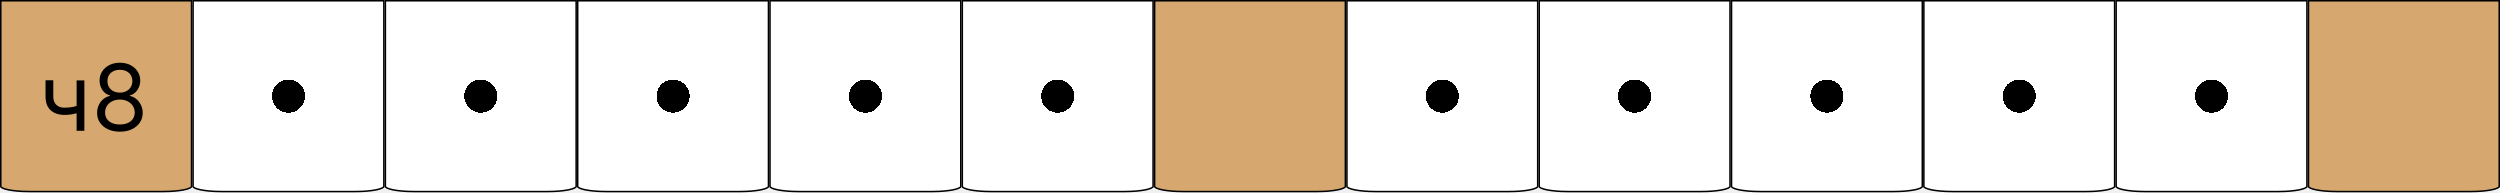
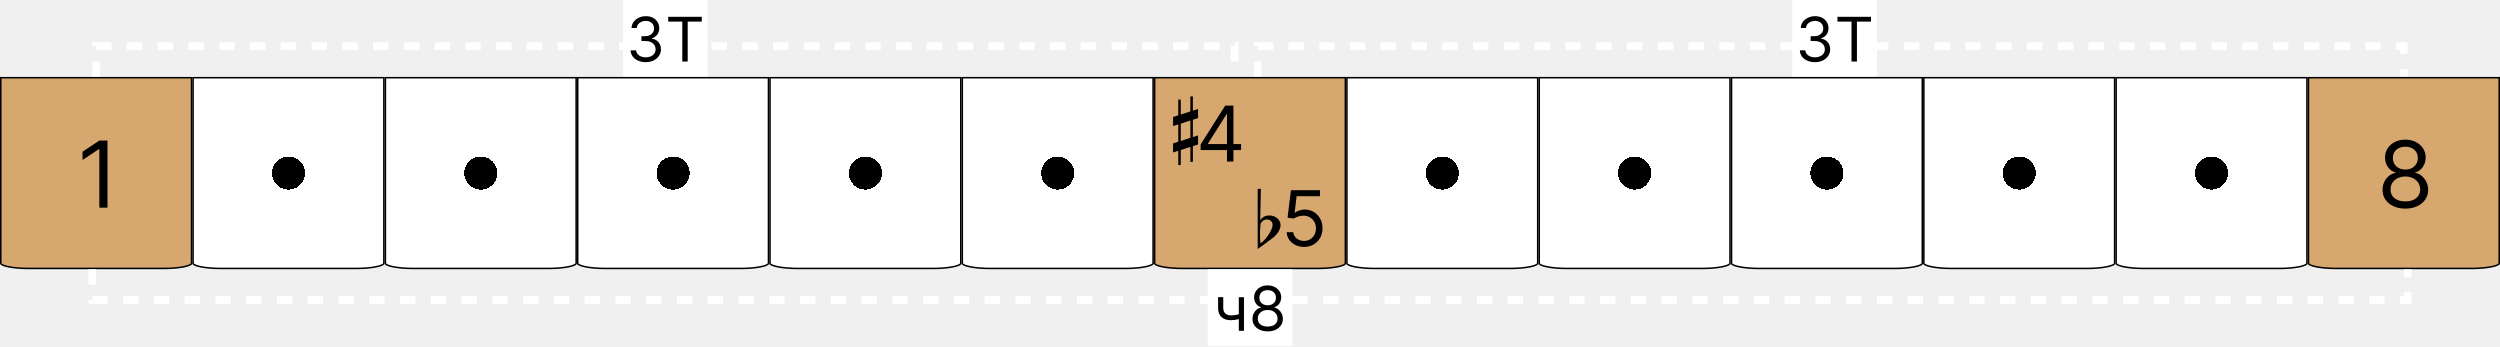
- <svg xmlns="http://www.w3.org/2000/svg" width="325" height="25" viewBox="0 0 325 25" fill="none">
-   <path d="M0.1 0.1H24.9V24.25C24.9 24.265 24.893 24.292 24.854 24.33C24.815 24.368 24.752 24.409 24.663 24.451C24.483 24.536 24.218 24.615 23.882 24.682C23.212 24.816 22.281 24.9 21.25 24.9H3.75C2.719 24.9 1.788 24.816 1.118 24.682C0.782 24.615 0.516 24.536 0.337 24.451C0.248 24.409 0.185 24.368 0.146 24.33C0.107 24.292 0.1 24.265 0.1 24.25V0.1Z" fill="#D6A86F" stroke="black" stroke-width="0.2" />
-   <path d="M10.966 10.454V17H9.96V10.454H10.966ZM10.574 13.574V14.511C10.347 14.597 10.121 14.672 9.896 14.737C9.672 14.8 9.436 14.849 9.189 14.886C8.942 14.921 8.67 14.938 8.375 14.938C7.634 14.938 7.038 14.737 6.589 14.337C6.143 13.936 5.92 13.335 5.92 12.534V10.438H6.926V12.534C6.926 12.869 6.99 13.145 7.118 13.361C7.246 13.577 7.419 13.737 7.638 13.842C7.857 13.947 8.102 14 8.375 14C8.801 14 9.186 13.962 9.53 13.885C9.876 13.805 10.224 13.702 10.574 13.574ZM15.589 17.119C15.004 17.119 14.487 17.016 14.038 16.808C13.592 16.598 13.244 16.31 12.994 15.943C12.744 15.574 12.621 15.153 12.624 14.682C12.621 14.312 12.693 13.972 12.841 13.659C12.989 13.344 13.19 13.081 13.446 12.871C13.704 12.658 13.993 12.523 14.311 12.466V12.415C13.893 12.307 13.561 12.072 13.314 11.712C13.067 11.348 12.945 10.935 12.947 10.472C12.945 10.028 13.057 9.632 13.284 9.283C13.511 8.933 13.824 8.658 14.222 8.456C14.622 8.254 15.078 8.153 15.589 8.153C16.095 8.153 16.547 8.254 16.945 8.456C17.342 8.658 17.655 8.933 17.882 9.283C18.112 9.632 18.229 10.028 18.232 10.472C18.229 10.935 18.102 11.348 17.852 11.712C17.605 12.072 17.277 12.307 16.868 12.415V12.466C17.183 12.523 17.467 12.658 17.72 12.871C17.973 13.081 18.175 13.344 18.325 13.659C18.476 13.972 18.553 14.312 18.555 14.682C18.553 15.153 18.425 15.574 18.172 15.943C17.922 16.31 17.574 16.598 17.128 16.808C16.685 17.016 16.172 17.119 15.589 17.119ZM15.589 16.182C15.984 16.182 16.325 16.118 16.612 15.99C16.899 15.862 17.121 15.682 17.277 15.449C17.433 15.216 17.513 14.943 17.516 14.631C17.513 14.301 17.428 14.01 17.26 13.757C17.092 13.504 16.864 13.305 16.574 13.161C16.287 13.016 15.959 12.943 15.589 12.943C15.217 12.943 14.885 13.016 14.592 13.161C14.303 13.305 14.074 13.504 13.906 13.757C13.742 14.01 13.661 14.301 13.663 14.631C13.661 14.943 13.736 15.216 13.889 15.449C14.046 15.682 14.268 15.862 14.558 15.99C14.848 16.118 15.192 16.182 15.589 16.182ZM15.589 12.04C15.902 12.04 16.179 11.977 16.421 11.852C16.665 11.727 16.857 11.553 16.996 11.328C17.135 11.104 17.206 10.841 17.209 10.54C17.206 10.244 17.136 9.987 17 9.768C16.864 9.547 16.675 9.376 16.433 9.257C16.192 9.135 15.911 9.074 15.589 9.074C15.263 9.074 14.977 9.135 14.733 9.257C14.489 9.376 14.3 9.547 14.166 9.768C14.033 9.987 13.967 10.244 13.97 10.54C13.967 10.841 14.034 11.104 14.171 11.328C14.31 11.553 14.501 11.727 14.746 11.852C14.99 11.977 15.271 12.04 15.589 12.04Z" fill="black" />
-   <path d="M25.1 0.1H49.9V24.25C49.9 24.265 49.893 24.292 49.854 24.33C49.815 24.368 49.752 24.409 49.663 24.451C49.483 24.536 49.218 24.615 48.882 24.682C48.212 24.816 47.281 24.9 46.25 24.9H28.75C27.719 24.9 26.788 24.816 26.118 24.682C25.782 24.615 25.517 24.536 25.337 24.451C25.248 24.409 25.185 24.368 25.146 24.33C25.107 24.292 25.1 24.265 25.1 24.25V0.1Z" fill="url(#paint0_radial_1856_138)" stroke="black" stroke-width="0.2" />
-   <path d="M50.1 0.1H74.9V24.25C74.9 24.265 74.893 24.292 74.854 24.33C74.815 24.368 74.752 24.409 74.663 24.451C74.484 24.536 74.218 24.615 73.882 24.682C73.212 24.816 72.281 24.9 71.25 24.9H53.75C52.719 24.9 51.788 24.816 51.118 24.682C50.782 24.615 50.517 24.536 50.337 24.451C50.248 24.409 50.185 24.368 50.146 24.33C50.107 24.292 50.1 24.265 50.1 24.25V0.1Z" fill="url(#paint1_radial_1856_138)" stroke="black" stroke-width="0.2" />
-   <path d="M75.1 0.1H99.9V24.25C99.9 24.265 99.893 24.292 99.854 24.33C99.815 24.368 99.752 24.409 99.663 24.451C99.484 24.536 99.218 24.615 98.882 24.682C98.212 24.816 97.281 24.9 96.25 24.9H78.75C77.719 24.9 76.788 24.816 76.118 24.682C75.782 24.615 75.516 24.536 75.337 24.451C75.248 24.409 75.185 24.368 75.146 24.33C75.107 24.292 75.1 24.265 75.1 24.25V0.1Z" fill="url(#paint2_radial_1856_138)" stroke="black" stroke-width="0.2" />
-   <path d="M100.1 0.1H124.9V24.25C124.9 24.265 124.893 24.292 124.854 24.33C124.815 24.368 124.752 24.409 124.663 24.451C124.484 24.536 124.218 24.615 123.882 24.682C123.212 24.816 122.281 24.9 121.25 24.9H103.75C102.719 24.9 101.788 24.816 101.118 24.682C100.782 24.615 100.516 24.536 100.337 24.451C100.248 24.409 100.185 24.368 100.146 24.33C100.107 24.292 100.1 24.265 100.1 24.25V0.1Z" fill="url(#paint3_radial_1856_138)" stroke="black" stroke-width="0.2" />
-   <path d="M125.1 0.1H149.9V24.25C149.9 24.265 149.893 24.292 149.854 24.33C149.815 24.368 149.752 24.409 149.663 24.451C149.484 24.536 149.218 24.615 148.882 24.682C148.212 24.816 147.281 24.9 146.25 24.9H128.75C127.719 24.9 126.788 24.816 126.118 24.682C125.782 24.615 125.516 24.536 125.337 24.451C125.248 24.409 125.185 24.368 125.146 24.33C125.107 24.292 125.1 24.265 125.1 24.25V0.1Z" fill="url(#paint4_radial_1856_138)" stroke="black" stroke-width="0.2" />
-   <path d="M150.1 0.1H174.9V24.25C174.9 24.265 174.893 24.292 174.854 24.33C174.815 24.368 174.752 24.409 174.663 24.451C174.484 24.536 174.218 24.615 173.882 24.682C173.212 24.816 172.281 24.9 171.25 24.9H153.75C152.719 24.9 151.788 24.816 151.118 24.682C150.782 24.615 150.516 24.536 150.337 24.451C150.248 24.409 150.185 24.368 150.146 24.33C150.107 24.292 150.1 24.265 150.1 24.25V0.1Z" fill="#D6A86F" stroke="black" stroke-width="0.2" />
-   <path d="M175.1 0.1H199.9V24.25C199.9 24.265 199.893 24.292 199.854 24.33C199.815 24.368 199.752 24.409 199.663 24.451C199.484 24.536 199.218 24.615 198.882 24.682C198.212 24.816 197.281 24.9 196.25 24.9H178.75C177.719 24.9 176.788 24.816 176.118 24.682C175.782 24.615 175.516 24.536 175.337 24.451C175.248 24.409 175.185 24.368 175.146 24.33C175.107 24.292 175.1 24.265 175.1 24.25V0.1Z" fill="url(#paint5_radial_1856_138)" stroke="black" stroke-width="0.2" />
-   <path d="M200.1 0.1H224.9V24.25C224.9 24.265 224.893 24.292 224.854 24.33C224.815 24.368 224.752 24.409 224.663 24.451C224.484 24.536 224.218 24.615 223.882 24.682C223.212 24.816 222.281 24.9 221.25 24.9H203.75C202.719 24.9 201.788 24.816 201.118 24.682C200.782 24.615 200.516 24.536 200.337 24.451C200.248 24.409 200.185 24.368 200.146 24.33C200.107 24.292 200.1 24.265 200.1 24.25V0.1Z" fill="url(#paint6_radial_1856_138)" stroke="black" stroke-width="0.2" />
-   <path d="M225.1 0.1H249.9V24.25C249.9 24.265 249.893 24.292 249.854 24.33C249.815 24.368 249.752 24.409 249.663 24.451C249.484 24.536 249.218 24.615 248.882 24.682C248.212 24.816 247.281 24.9 246.25 24.9H228.75C227.719 24.9 226.788 24.816 226.118 24.682C225.782 24.615 225.516 24.536 225.337 24.451C225.248 24.409 225.185 24.368 225.146 24.33C225.107 24.292 225.1 24.265 225.1 24.25V0.1Z" fill="url(#paint7_radial_1856_138)" stroke="black" stroke-width="0.2" />
-   <path d="M250.1 0.1H274.9V24.25C274.9 24.265 274.893 24.292 274.854 24.33C274.815 24.368 274.752 24.409 274.663 24.451C274.484 24.536 274.218 24.615 273.882 24.682C273.212 24.816 272.281 24.9 271.25 24.9H253.75C252.719 24.9 251.788 24.816 251.118 24.682C250.782 24.615 250.516 24.536 250.337 24.451C250.248 24.409 250.185 24.368 250.146 24.33C250.107 24.292 250.1 24.265 250.1 24.25V0.1Z" fill="url(#paint8_radial_1856_138)" stroke="black" stroke-width="0.2" />
-   <path d="M275.1 0.1H299.9V24.25C299.9 24.265 299.893 24.292 299.854 24.33C299.815 24.368 299.752 24.409 299.663 24.451C299.484 24.536 299.218 24.615 298.882 24.682C298.212 24.816 297.281 24.9 296.25 24.9H278.75C277.719 24.9 276.788 24.816 276.118 24.682C275.782 24.615 275.516 24.536 275.337 24.451C275.248 24.409 275.185 24.368 275.146 24.33C275.107 24.292 275.1 24.265 275.1 24.25V0.1Z" fill="url(#paint9_radial_1856_138)" stroke="black" stroke-width="0.2" />
-   <path d="M300.1 0.1H324.9V24.25C324.9 24.265 324.893 24.292 324.854 24.33C324.815 24.368 324.752 24.409 324.663 24.451C324.484 24.536 324.218 24.615 323.882 24.682C323.212 24.816 322.281 24.9 321.25 24.9H303.75C302.719 24.9 301.788 24.816 301.118 24.682C300.782 24.615 300.516 24.536 300.337 24.451C300.248 24.409 300.185 24.368 300.146 24.33C300.107 24.292 300.1 24.265 300.1 24.25V0.1Z" fill="#D6A86F" stroke="black" stroke-width="0.2" />
+ <svg xmlns="http://www.w3.org/2000/svg" width="325" height="45" viewBox="0 0 325 45" fill="none">
+   <path d="M12.5 10V6H160.5V10" stroke="white" stroke-dasharray="2 2" />
+   <rect x="81" width="11" height="10" fill="white" />
+   <path d="M83.955 8.08C83.58 8.08 83.246 8.015 82.952 7.886C82.66 7.758 82.428 7.579 82.256 7.349C82.086 7.118 81.993 6.85 81.978 6.545H82.694C82.709 6.733 82.773 6.895 82.887 7.031C83 7.166 83.149 7.27 83.333 7.344C83.516 7.418 83.72 7.455 83.944 7.455C84.194 7.455 84.415 7.411 84.608 7.324C84.802 7.237 84.953 7.116 85.063 6.96C85.173 6.805 85.228 6.625 85.228 6.42C85.228 6.206 85.175 6.018 85.069 5.855C84.963 5.69 84.807 5.562 84.603 5.469C84.398 5.376 84.148 5.33 83.853 5.33H83.387V4.705H83.853C84.084 4.705 84.286 4.663 84.461 4.58C84.637 4.496 84.774 4.379 84.873 4.227C84.973 4.076 85.023 3.898 85.023 3.693C85.023 3.496 84.98 3.325 84.892 3.179C84.805 3.033 84.682 2.92 84.523 2.838C84.366 2.757 84.18 2.716 83.966 2.716C83.766 2.716 83.576 2.753 83.398 2.827C83.222 2.899 83.078 3.004 82.966 3.142C82.855 3.278 82.794 3.443 82.784 3.636H82.103C82.114 3.331 82.206 3.064 82.378 2.835C82.55 2.604 82.776 2.424 83.054 2.295C83.335 2.167 83.642 2.102 83.978 2.102C84.338 2.102 84.646 2.175 84.904 2.321C85.161 2.465 85.359 2.655 85.498 2.892C85.636 3.129 85.705 3.384 85.705 3.659C85.705 3.987 85.619 4.266 85.446 4.497C85.276 4.728 85.044 4.888 84.75 4.977V5.023C85.118 5.083 85.405 5.24 85.611 5.491C85.818 5.741 85.921 6.051 85.921 6.42C85.921 6.737 85.835 7.021 85.662 7.273C85.492 7.523 85.259 7.72 84.963 7.864C84.668 8.008 84.332 8.08 83.955 8.08ZM86.867 2.807V2.182H91.231V2.807H89.401V8H88.696V2.807H86.867Z" fill="black" />
+   <path d="M163.5 10V6H312.5V10" stroke="white" stroke-dasharray="2 2" />
+   <rect x="233" width="11" height="10" fill="white" />
+   <path d="M235.955 8.08C235.58 8.08 235.246 8.015 234.952 7.886C234.66 7.758 234.428 7.579 234.256 7.349C234.086 7.118 233.993 6.85 233.978 6.545H234.694C234.709 6.733 234.773 6.895 234.887 7.031C235 7.166 235.149 7.27 235.333 7.344C235.516 7.418 235.72 7.455 235.944 7.455C236.194 7.455 236.415 7.411 236.608 7.324C236.801 7.237 236.953 7.116 237.063 6.96C237.173 6.805 237.228 6.625 237.228 6.42C237.228 6.206 237.175 6.018 237.069 5.855C236.962 5.69 236.807 5.562 236.603 5.469C236.398 5.376 236.148 5.33 235.853 5.33H235.387V4.705H235.853C236.084 4.705 236.286 4.663 236.461 4.58C236.637 4.496 236.774 4.379 236.873 4.227C236.973 4.076 237.023 3.898 237.023 3.693C237.023 3.496 236.98 3.325 236.892 3.179C236.805 3.033 236.682 2.92 236.523 2.838C236.366 2.757 236.18 2.716 235.966 2.716C235.766 2.716 235.576 2.753 235.398 2.827C235.222 2.899 235.078 3.004 234.966 3.142C234.855 3.278 234.794 3.443 234.784 3.636H234.103C234.114 3.331 234.206 3.064 234.378 2.835C234.551 2.604 234.776 2.424 235.054 2.295C235.335 2.167 235.642 2.102 235.978 2.102C236.337 2.102 236.646 2.175 236.904 2.321C237.161 2.465 237.359 2.655 237.498 2.892C237.636 3.129 237.705 3.384 237.705 3.659C237.705 3.987 237.619 4.266 237.446 4.497C237.276 4.728 237.044 4.888 236.75 4.977V5.023C237.118 5.083 237.405 5.24 237.611 5.491C237.818 5.741 237.921 6.051 237.921 6.42C237.921 6.737 237.835 7.021 237.662 7.273C237.492 7.523 237.259 7.72 236.963 7.864C236.668 8.008 236.332 8.08 235.955 8.08ZM238.867 2.807V2.182H243.23V2.807H241.401V8H240.696V2.807H238.867Z" fill="black" />
+   <path d="M0.1 10.1H24.9V34.25C24.9 34.265 24.893 34.292 24.854 34.33C24.815 34.368 24.752 34.409 24.663 34.452C24.483 34.536 24.218 34.615 23.882 34.682C23.212 34.816 22.281 34.9 21.25 34.9H3.75C2.719 34.9 1.788 34.816 1.118 34.682C0.782 34.615 0.516 34.536 0.337 34.452C0.248 34.409 0.185 34.368 0.146 34.33C0.107 34.292 0.1 34.265 0.1 34.25V10.1Z" fill="#D6A86F" stroke="black" stroke-width="0.2" />
+   <path d="M13.972 18.273V27H12.915V19.381H12.864L10.733 20.796V19.722L12.915 18.273H13.972Z" fill="black" />
+   <path d="M25.1 10.1H49.9V34.25C49.9 34.265 49.893 34.292 49.854 34.33C49.815 34.368 49.752 34.409 49.663 34.452C49.483 34.536 49.218 34.615 48.882 34.682C48.212 34.816 47.281 34.9 46.25 34.9H28.75C27.719 34.9 26.788 34.816 26.118 34.682C25.782 34.615 25.517 34.536 25.337 34.452C25.248 34.409 25.185 34.368 25.146 34.33C25.107 34.292 25.1 34.265 25.1 34.25V10.1Z" fill="url(#paint0_radial_1858_547)" stroke="black" stroke-width="0.2" />
+   <path d="M50.1 10.1H74.9V34.25C74.9 34.265 74.893 34.292 74.854 34.33C74.815 34.368 74.752 34.409 74.663 34.452C74.484 34.536 74.218 34.615 73.882 34.682C73.212 34.816 72.281 34.9 71.25 34.9H53.75C52.719 34.9 51.788 34.816 51.118 34.682C50.782 34.615 50.517 34.536 50.337 34.452C50.248 34.409 50.185 34.368 50.146 34.33C50.107 34.292 50.1 34.265 50.1 34.25V10.1Z" fill="url(#paint1_radial_1858_547)" stroke="black" stroke-width="0.2" />
+   <path d="M75.1 10.1H99.9V34.25C99.9 34.265 99.893 34.292 99.854 34.33C99.815 34.368 99.752 34.409 99.663 34.452C99.484 34.536 99.218 34.615 98.882 34.682C98.212 34.816 97.281 34.9 96.25 34.9H78.75C77.719 34.9 76.788 34.816 76.118 34.682C75.782 34.615 75.516 34.536 75.337 34.452C75.248 34.409 75.185 34.368 75.146 34.33C75.107 34.292 75.1 34.265 75.1 34.25V10.1Z" fill="url(#paint2_radial_1858_547)" stroke="black" stroke-width="0.2" />
+   <path d="M100.1 10.1H124.9V34.25C124.9 34.265 124.893 34.292 124.854 34.33C124.815 34.368 124.752 34.409 124.663 34.452C124.484 34.536 124.218 34.615 123.882 34.682C123.212 34.816 122.281 34.9 121.25 34.9H103.75C102.719 34.9 101.788 34.816 101.118 34.682C100.782 34.615 100.516 34.536 100.337 34.452C100.248 34.409 100.185 34.368 100.146 34.33C100.107 34.292 100.1 34.265 100.1 34.25V10.1Z" fill="url(#paint3_radial_1858_547)" stroke="black" stroke-width="0.2" />
+   <path d="M125.1 10.1H149.9V34.25C149.9 34.265 149.893 34.292 149.854 34.33C149.815 34.368 149.752 34.409 149.663 34.452C149.484 34.536 149.218 34.615 148.882 34.682C148.212 34.816 147.281 34.9 146.25 34.9H128.75C127.719 34.9 126.788 34.816 126.118 34.682C125.782 34.615 125.516 34.536 125.337 34.452C125.248 34.409 125.185 34.368 125.146 34.33C125.107 34.292 125.1 34.265 125.1 34.25V10.1Z" fill="url(#paint4_radial_1858_547)" stroke="black" stroke-width="0.2" />
+   <path d="M150.1 10.1H174.9V34.25C174.9 34.265 174.893 34.292 174.854 34.33C174.815 34.368 174.752 34.409 174.663 34.452C174.484 34.536 174.218 34.615 173.882 34.682C173.212 34.816 172.281 34.9 171.25 34.9H153.75C152.719 34.9 151.788 34.816 151.118 34.682C150.782 34.615 150.516 34.536 150.337 34.452C150.248 34.409 150.185 34.368 150.146 34.33C150.107 34.292 150.1 34.265 150.1 34.25V10.1Z" fill="#D6A86F" stroke="black" stroke-width="0.2" />
+   <path d="M156.082 19.509V18.784L159.278 13.727H159.804V14.849H159.449L157.034 18.671V18.727H161.338V19.509H156.082ZM159.506 21V19.288V18.951V13.727H160.344V21H159.506Z" fill="black" />
+   <path d="M154.749 17.91V15.661L153.501 16.077V18.326L154.749 17.91ZM154.749 12.528H155.074V14.387L155.75 14.166V15.349L155.074 15.57V17.819L155.75 17.598V18.781L155.074 19.002V21.043H154.749V19.093L153.501 19.509V21.459H153.176V19.6L152.5 19.821V18.638L153.176 18.417V16.168L152.5 16.389V15.206L153.176 14.985V12.944H153.501V14.894L154.749 14.478V12.528Z" fill="black" />
+   <path d="M169.526 32.099C169.109 32.099 168.734 32.017 168.4 31.851C168.066 31.685 167.799 31.458 167.597 31.169C167.396 30.88 167.286 30.551 167.267 30.182H168.119C168.152 30.511 168.302 30.783 168.567 30.999C168.834 31.212 169.154 31.318 169.526 31.318C169.824 31.318 170.089 31.248 170.321 31.109C170.555 30.969 170.739 30.777 170.871 30.533C171.006 30.287 171.074 30.009 171.074 29.699C171.074 29.382 171.004 29.099 170.864 28.85C170.727 28.599 170.538 28.401 170.296 28.257C170.055 28.113 169.779 28.039 169.469 28.037C169.246 28.035 169.018 28.069 168.783 28.14C168.549 28.209 168.356 28.297 168.205 28.406L167.381 28.307L167.821 24.727H171.599V25.509H168.56L168.304 27.653H168.347C168.496 27.535 168.683 27.437 168.908 27.359C169.133 27.28 169.367 27.241 169.611 27.241C170.056 27.241 170.452 27.348 170.8 27.561C171.151 27.772 171.425 28.061 171.624 28.428C171.826 28.794 171.926 29.213 171.926 29.685C171.926 30.149 171.822 30.563 171.614 30.928C171.408 31.29 171.124 31.576 170.761 31.787C170.399 31.995 169.987 32.099 169.526 32.099Z" fill="black" />
+   <path d="M163.5 32.379V24.553H163.916L163.825 28.648C164.085 28.219 164.488 28.011 165.034 28.011C165.814 28.011 166.477 28.557 166.477 29.285C166.451 29.779 166.139 30.442 165.333 31.027L163.5 32.379ZM164.709 28.531C164.345 28.531 164.072 28.713 163.877 29.077C163.825 29.571 163.799 30 163.799 30.351C163.799 30.988 163.825 31.417 163.864 31.638C164.54 31.209 165.437 29.909 165.437 29.233C165.437 28.83 165.125 28.531 164.709 28.531Z" fill="black" />
+   <path d="M175.1 10.1H199.9V34.25C199.9 34.265 199.893 34.292 199.854 34.33C199.815 34.368 199.752 34.409 199.663 34.452C199.484 34.536 199.218 34.615 198.882 34.682C198.212 34.816 197.281 34.9 196.25 34.9H178.75C177.719 34.9 176.788 34.816 176.118 34.682C175.782 34.615 175.516 34.536 175.337 34.452C175.248 34.409 175.185 34.368 175.146 34.33C175.107 34.292 175.1 34.265 175.1 34.25V10.1Z" fill="url(#paint5_radial_1858_547)" stroke="black" stroke-width="0.2" />
+   <path d="M200.1 10.1H224.9V34.25C224.9 34.265 224.893 34.292 224.854 34.33C224.815 34.368 224.752 34.409 224.663 34.452C224.484 34.536 224.218 34.615 223.882 34.682C223.212 34.816 222.281 34.9 221.25 34.9H203.75C202.719 34.9 201.788 34.816 201.118 34.682C200.782 34.615 200.516 34.536 200.337 34.452C200.248 34.409 200.185 34.368 200.146 34.33C200.107 34.292 200.1 34.265 200.1 34.25V10.1Z" fill="url(#paint6_radial_1858_547)" stroke="black" stroke-width="0.2" />
+   <path d="M225.1 10.1H249.9V34.25C249.9 34.265 249.893 34.292 249.854 34.33C249.815 34.368 249.752 34.409 249.663 34.452C249.484 34.536 249.218 34.615 248.882 34.682C248.212 34.816 247.281 34.9 246.25 34.9H228.75C227.719 34.9 226.788 34.816 226.118 34.682C225.782 34.615 225.516 34.536 225.337 34.452C225.248 34.409 225.185 34.368 225.146 34.33C225.107 34.292 225.1 34.265 225.1 34.25V10.1Z" fill="url(#paint7_radial_1858_547)" stroke="black" stroke-width="0.2" />
+   <path d="M250.1 10.1H274.9V34.25C274.9 34.265 274.893 34.292 274.854 34.33C274.815 34.368 274.752 34.409 274.663 34.452C274.484 34.536 274.218 34.615 273.882 34.682C273.212 34.816 272.281 34.9 271.25 34.9H253.75C252.719 34.9 251.788 34.816 251.118 34.682C250.782 34.615 250.516 34.536 250.337 34.452C250.248 34.409 250.185 34.368 250.146 34.33C250.107 34.292 250.1 34.265 250.1 34.25V10.1Z" fill="url(#paint8_radial_1858_547)" stroke="black" stroke-width="0.2" />
+   <path d="M275.1 10.1H299.9V34.25C299.9 34.265 299.893 34.292 299.854 34.33C299.815 34.368 299.752 34.409 299.663 34.452C299.484 34.536 299.218 34.615 298.882 34.682C298.212 34.816 297.281 34.9 296.25 34.9H278.75C277.719 34.9 276.788 34.816 276.118 34.682C275.782 34.615 275.516 34.536 275.337 34.452C275.248 34.409 275.185 34.368 275.146 34.33C275.107 34.292 275.1 34.265 275.1 34.25V10.1Z" fill="url(#paint9_radial_1858_547)" stroke="black" stroke-width="0.2" />
+   <path d="M300.1 10.1H324.9V34.25C324.9 34.265 324.893 34.292 324.854 34.33C324.815 34.368 324.752 34.409 324.663 34.452C324.484 34.536 324.218 34.615 323.882 34.682C323.212 34.816 322.281 34.9 321.25 34.9H303.75C302.719 34.9 301.788 34.816 301.118 34.682C300.782 34.615 300.516 34.536 300.337 34.452C300.248 34.409 300.185 34.368 300.146 34.33C300.107 34.292 300.1 34.265 300.1 34.25V10.1Z" fill="#D6A86F" stroke="black" stroke-width="0.2" />
+   <path d="M312.699 27.119C312.114 27.119 311.597 27.016 311.148 26.808C310.702 26.598 310.354 26.31 310.104 25.943C309.854 25.574 309.73 25.153 309.733 24.682C309.73 24.312 309.803 23.972 309.95 23.659C310.098 23.344 310.3 23.081 310.555 22.871C310.814 22.658 311.102 22.523 311.42 22.466V22.415C311.003 22.307 310.67 22.072 310.423 21.712C310.176 21.348 310.054 20.935 310.057 20.472C310.054 20.028 310.166 19.632 310.393 19.283C310.621 18.933 310.933 18.658 311.331 18.456C311.732 18.254 312.188 18.153 312.699 18.153C313.205 18.153 313.656 18.254 314.054 18.456C314.452 18.658 314.764 18.933 314.991 19.283C315.222 19.632 315.338 20.028 315.341 20.472C315.338 20.935 315.212 21.348 314.962 21.712C314.714 22.072 314.386 22.307 313.977 22.415V22.466C314.293 22.523 314.577 22.658 314.83 22.871C315.082 23.081 315.284 23.344 315.435 23.659C315.585 23.972 315.662 24.312 315.665 24.682C315.662 25.153 315.534 25.574 315.281 25.943C315.031 26.31 314.683 26.598 314.237 26.808C313.794 27.016 313.281 27.119 312.699 27.119ZM312.699 26.182C313.094 26.182 313.435 26.118 313.722 25.99C314.009 25.862 314.23 25.682 314.386 25.449C314.543 25.216 314.622 24.943 314.625 24.631C314.622 24.301 314.537 24.01 314.369 23.757C314.202 23.504 313.973 23.305 313.683 23.16C313.396 23.016 313.068 22.943 312.699 22.943C312.327 22.943 311.994 23.016 311.702 23.16C311.412 23.305 311.183 23.504 311.016 23.757C310.851 24.01 310.77 24.301 310.773 24.631C310.77 24.943 310.845 25.216 310.999 25.449C311.155 25.682 311.378 25.862 311.668 25.99C311.957 26.118 312.301 26.182 312.699 26.182ZM312.699 22.04C313.011 22.04 313.288 21.977 313.53 21.852C313.774 21.727 313.966 21.553 314.105 21.328C314.244 21.104 314.315 20.841 314.318 20.54C314.315 20.244 314.246 19.987 314.109 19.768C313.973 19.547 313.784 19.376 313.543 19.257C313.301 19.135 313.02 19.074 312.699 19.074C312.372 19.074 312.087 19.135 311.842 19.257C311.598 19.376 311.409 19.547 311.276 19.768C311.142 19.987 311.077 20.244 311.08 20.54C311.077 20.841 311.143 21.104 311.28 21.328C311.419 21.553 311.611 21.727 311.855 21.852C312.099 21.977 312.381 22.04 312.699 22.04Z" fill="black" />
+   <path d="M12 35V39H313V35" stroke="white" stroke-dasharray="2 2" />
+   <rect x="157" y="35" width="11" height="10" fill="white" />
+   <path d="M161.716 38.636V43H161.045V38.636H161.716ZM161.454 40.716V41.341C161.303 41.398 161.152 41.448 161.002 41.492C160.853 41.533 160.696 41.566 160.531 41.591C160.366 41.614 160.185 41.625 159.988 41.625C159.494 41.625 159.097 41.492 158.798 41.224C158.501 40.957 158.352 40.557 158.352 40.023V38.625H159.022V40.023C159.022 40.246 159.065 40.43 159.15 40.574C159.235 40.718 159.351 40.825 159.497 40.895C159.643 40.965 159.806 41 159.988 41C160.272 41 160.529 40.974 160.758 40.923C160.989 40.87 161.221 40.801 161.454 40.716ZM164.798 43.08C164.408 43.08 164.063 43.01 163.764 42.872C163.467 42.732 163.234 42.54 163.068 42.295C162.901 42.049 162.819 41.769 162.821 41.455C162.819 41.208 162.867 40.981 162.966 40.773C163.064 40.562 163.199 40.387 163.369 40.247C163.541 40.105 163.734 40.015 163.946 39.977V39.943C163.667 39.871 163.446 39.715 163.281 39.474C163.116 39.232 163.035 38.956 163.037 38.648C163.035 38.352 163.109 38.088 163.261 37.855C163.413 37.622 163.621 37.438 163.886 37.304C164.153 37.169 164.457 37.102 164.798 37.102C165.135 37.102 165.436 37.169 165.701 37.304C165.967 37.438 166.175 37.622 166.326 37.855C166.48 38.088 166.557 38.352 166.559 38.648C166.557 38.956 166.473 39.232 166.306 39.474C166.142 39.715 165.923 39.871 165.65 39.943V39.977C165.86 40.015 166.05 40.105 166.218 40.247C166.387 40.387 166.521 40.562 166.622 40.773C166.722 40.981 166.773 41.208 166.775 41.455C166.773 41.769 166.688 42.049 166.52 42.295C166.353 42.54 166.121 42.732 165.824 42.872C165.528 43.01 165.186 43.08 164.798 43.08ZM164.798 42.455C165.061 42.455 165.288 42.412 165.48 42.327C165.671 42.242 165.819 42.121 165.923 41.966C166.027 41.811 166.08 41.629 166.082 41.42C166.08 41.201 166.023 41.007 165.912 40.838C165.8 40.669 165.647 40.537 165.454 40.44C165.263 40.344 165.044 40.295 164.798 40.295C164.55 40.295 164.328 40.344 164.133 40.44C163.94 40.537 163.788 40.669 163.676 40.838C163.566 41.007 163.512 41.201 163.514 41.42C163.512 41.629 163.562 41.811 163.664 41.966C163.769 42.121 163.917 42.242 164.11 42.327C164.304 42.412 164.533 42.455 164.798 42.455ZM164.798 39.693C165.006 39.693 165.191 39.651 165.352 39.568C165.515 39.485 165.643 39.368 165.735 39.219C165.828 39.069 165.876 38.894 165.877 38.693C165.876 38.496 165.829 38.325 165.738 38.179C165.647 38.031 165.521 37.918 165.36 37.838C165.199 37.757 165.012 37.716 164.798 37.716C164.58 37.716 164.39 37.757 164.227 37.838C164.064 37.918 163.938 38.031 163.849 38.179C163.76 38.325 163.717 38.496 163.718 38.693C163.717 38.894 163.761 39.069 163.852 39.219C163.945 39.368 164.073 39.485 164.235 39.568C164.398 39.651 164.586 39.693 164.798 39.693Z" fill="black" />
  <defs>
-     <radialGradient id="paint0_radial_1856_138" cx="0" cy="0" r="1" gradientUnits="userSpaceOnUse" gradientTransform="translate(37.5 12.5) rotate(90) scale(12.5)">
+     <radialGradient id="paint0_radial_1858_547" cx="0" cy="0" r="1" gradientUnits="userSpaceOnUse" gradientTransform="translate(37.5 22.5) rotate(90) scale(12.5)">
      <stop offset="0.172" />
      <stop offset="0.172" stop-color="white" />
    </radialGradient>
-     <radialGradient id="paint1_radial_1856_138" cx="0" cy="0" r="1" gradientUnits="userSpaceOnUse" gradientTransform="translate(62.5 12.5) rotate(90) scale(12.5)">
+     <radialGradient id="paint1_radial_1858_547" cx="0" cy="0" r="1" gradientUnits="userSpaceOnUse" gradientTransform="translate(62.5 22.5) rotate(90) scale(12.5)">
      <stop offset="0.172" />
      <stop offset="0.172" stop-color="white" />
    </radialGradient>
-     <radialGradient id="paint2_radial_1856_138" cx="0" cy="0" r="1" gradientUnits="userSpaceOnUse" gradientTransform="translate(87.5 12.5) rotate(90) scale(12.5)">
+     <radialGradient id="paint2_radial_1858_547" cx="0" cy="0" r="1" gradientUnits="userSpaceOnUse" gradientTransform="translate(87.5 22.5) rotate(90) scale(12.5)">
      <stop offset="0.172" />
      <stop offset="0.172" stop-color="white" />
    </radialGradient>
-     <radialGradient id="paint3_radial_1856_138" cx="0" cy="0" r="1" gradientUnits="userSpaceOnUse" gradientTransform="translate(112.5 12.5) rotate(90) scale(12.5)">
+     <radialGradient id="paint3_radial_1858_547" cx="0" cy="0" r="1" gradientUnits="userSpaceOnUse" gradientTransform="translate(112.5 22.5) rotate(90) scale(12.5)">
      <stop offset="0.172" />
      <stop offset="0.172" stop-color="white" />
    </radialGradient>
-     <radialGradient id="paint4_radial_1856_138" cx="0" cy="0" r="1" gradientUnits="userSpaceOnUse" gradientTransform="translate(137.5 12.5) rotate(90) scale(12.5)">
+     <radialGradient id="paint4_radial_1858_547" cx="0" cy="0" r="1" gradientUnits="userSpaceOnUse" gradientTransform="translate(137.5 22.5) rotate(90) scale(12.5)">
      <stop offset="0.172" />
      <stop offset="0.172" stop-color="white" />
    </radialGradient>
-     <radialGradient id="paint5_radial_1856_138" cx="0" cy="0" r="1" gradientUnits="userSpaceOnUse" gradientTransform="translate(187.5 12.5) rotate(90) scale(12.5)">
+     <radialGradient id="paint5_radial_1858_547" cx="0" cy="0" r="1" gradientUnits="userSpaceOnUse" gradientTransform="translate(187.5 22.5) rotate(90) scale(12.5)">
      <stop offset="0.172" />
      <stop offset="0.172" stop-color="white" />
    </radialGradient>
-     <radialGradient id="paint6_radial_1856_138" cx="0" cy="0" r="1" gradientUnits="userSpaceOnUse" gradientTransform="translate(212.5 12.5) rotate(90) scale(12.5)">
+     <radialGradient id="paint6_radial_1858_547" cx="0" cy="0" r="1" gradientUnits="userSpaceOnUse" gradientTransform="translate(212.5 22.5) rotate(90) scale(12.5)">
      <stop offset="0.172" />
      <stop offset="0.172" stop-color="white" />
    </radialGradient>
-     <radialGradient id="paint7_radial_1856_138" cx="0" cy="0" r="1" gradientUnits="userSpaceOnUse" gradientTransform="translate(237.5 12.5) rotate(90) scale(12.5)">
+     <radialGradient id="paint7_radial_1858_547" cx="0" cy="0" r="1" gradientUnits="userSpaceOnUse" gradientTransform="translate(237.5 22.5) rotate(90) scale(12.5)">
      <stop offset="0.172" />
      <stop offset="0.172" stop-color="white" />
    </radialGradient>
-     <radialGradient id="paint8_radial_1856_138" cx="0" cy="0" r="1" gradientUnits="userSpaceOnUse" gradientTransform="translate(262.5 12.5) rotate(90) scale(12.5)">
+     <radialGradient id="paint8_radial_1858_547" cx="0" cy="0" r="1" gradientUnits="userSpaceOnUse" gradientTransform="translate(262.5 22.5) rotate(90) scale(12.5)">
      <stop offset="0.172" />
      <stop offset="0.172" stop-color="white" />
    </radialGradient>
-     <radialGradient id="paint9_radial_1856_138" cx="0" cy="0" r="1" gradientUnits="userSpaceOnUse" gradientTransform="translate(287.5 12.5) rotate(90) scale(12.5)">
+     <radialGradient id="paint9_radial_1858_547" cx="0" cy="0" r="1" gradientUnits="userSpaceOnUse" gradientTransform="translate(287.5 22.5) rotate(90) scale(12.5)">
      <stop offset="0.172" />
      <stop offset="0.172" stop-color="white" />
    </radialGradient>
  </defs>
</svg>
